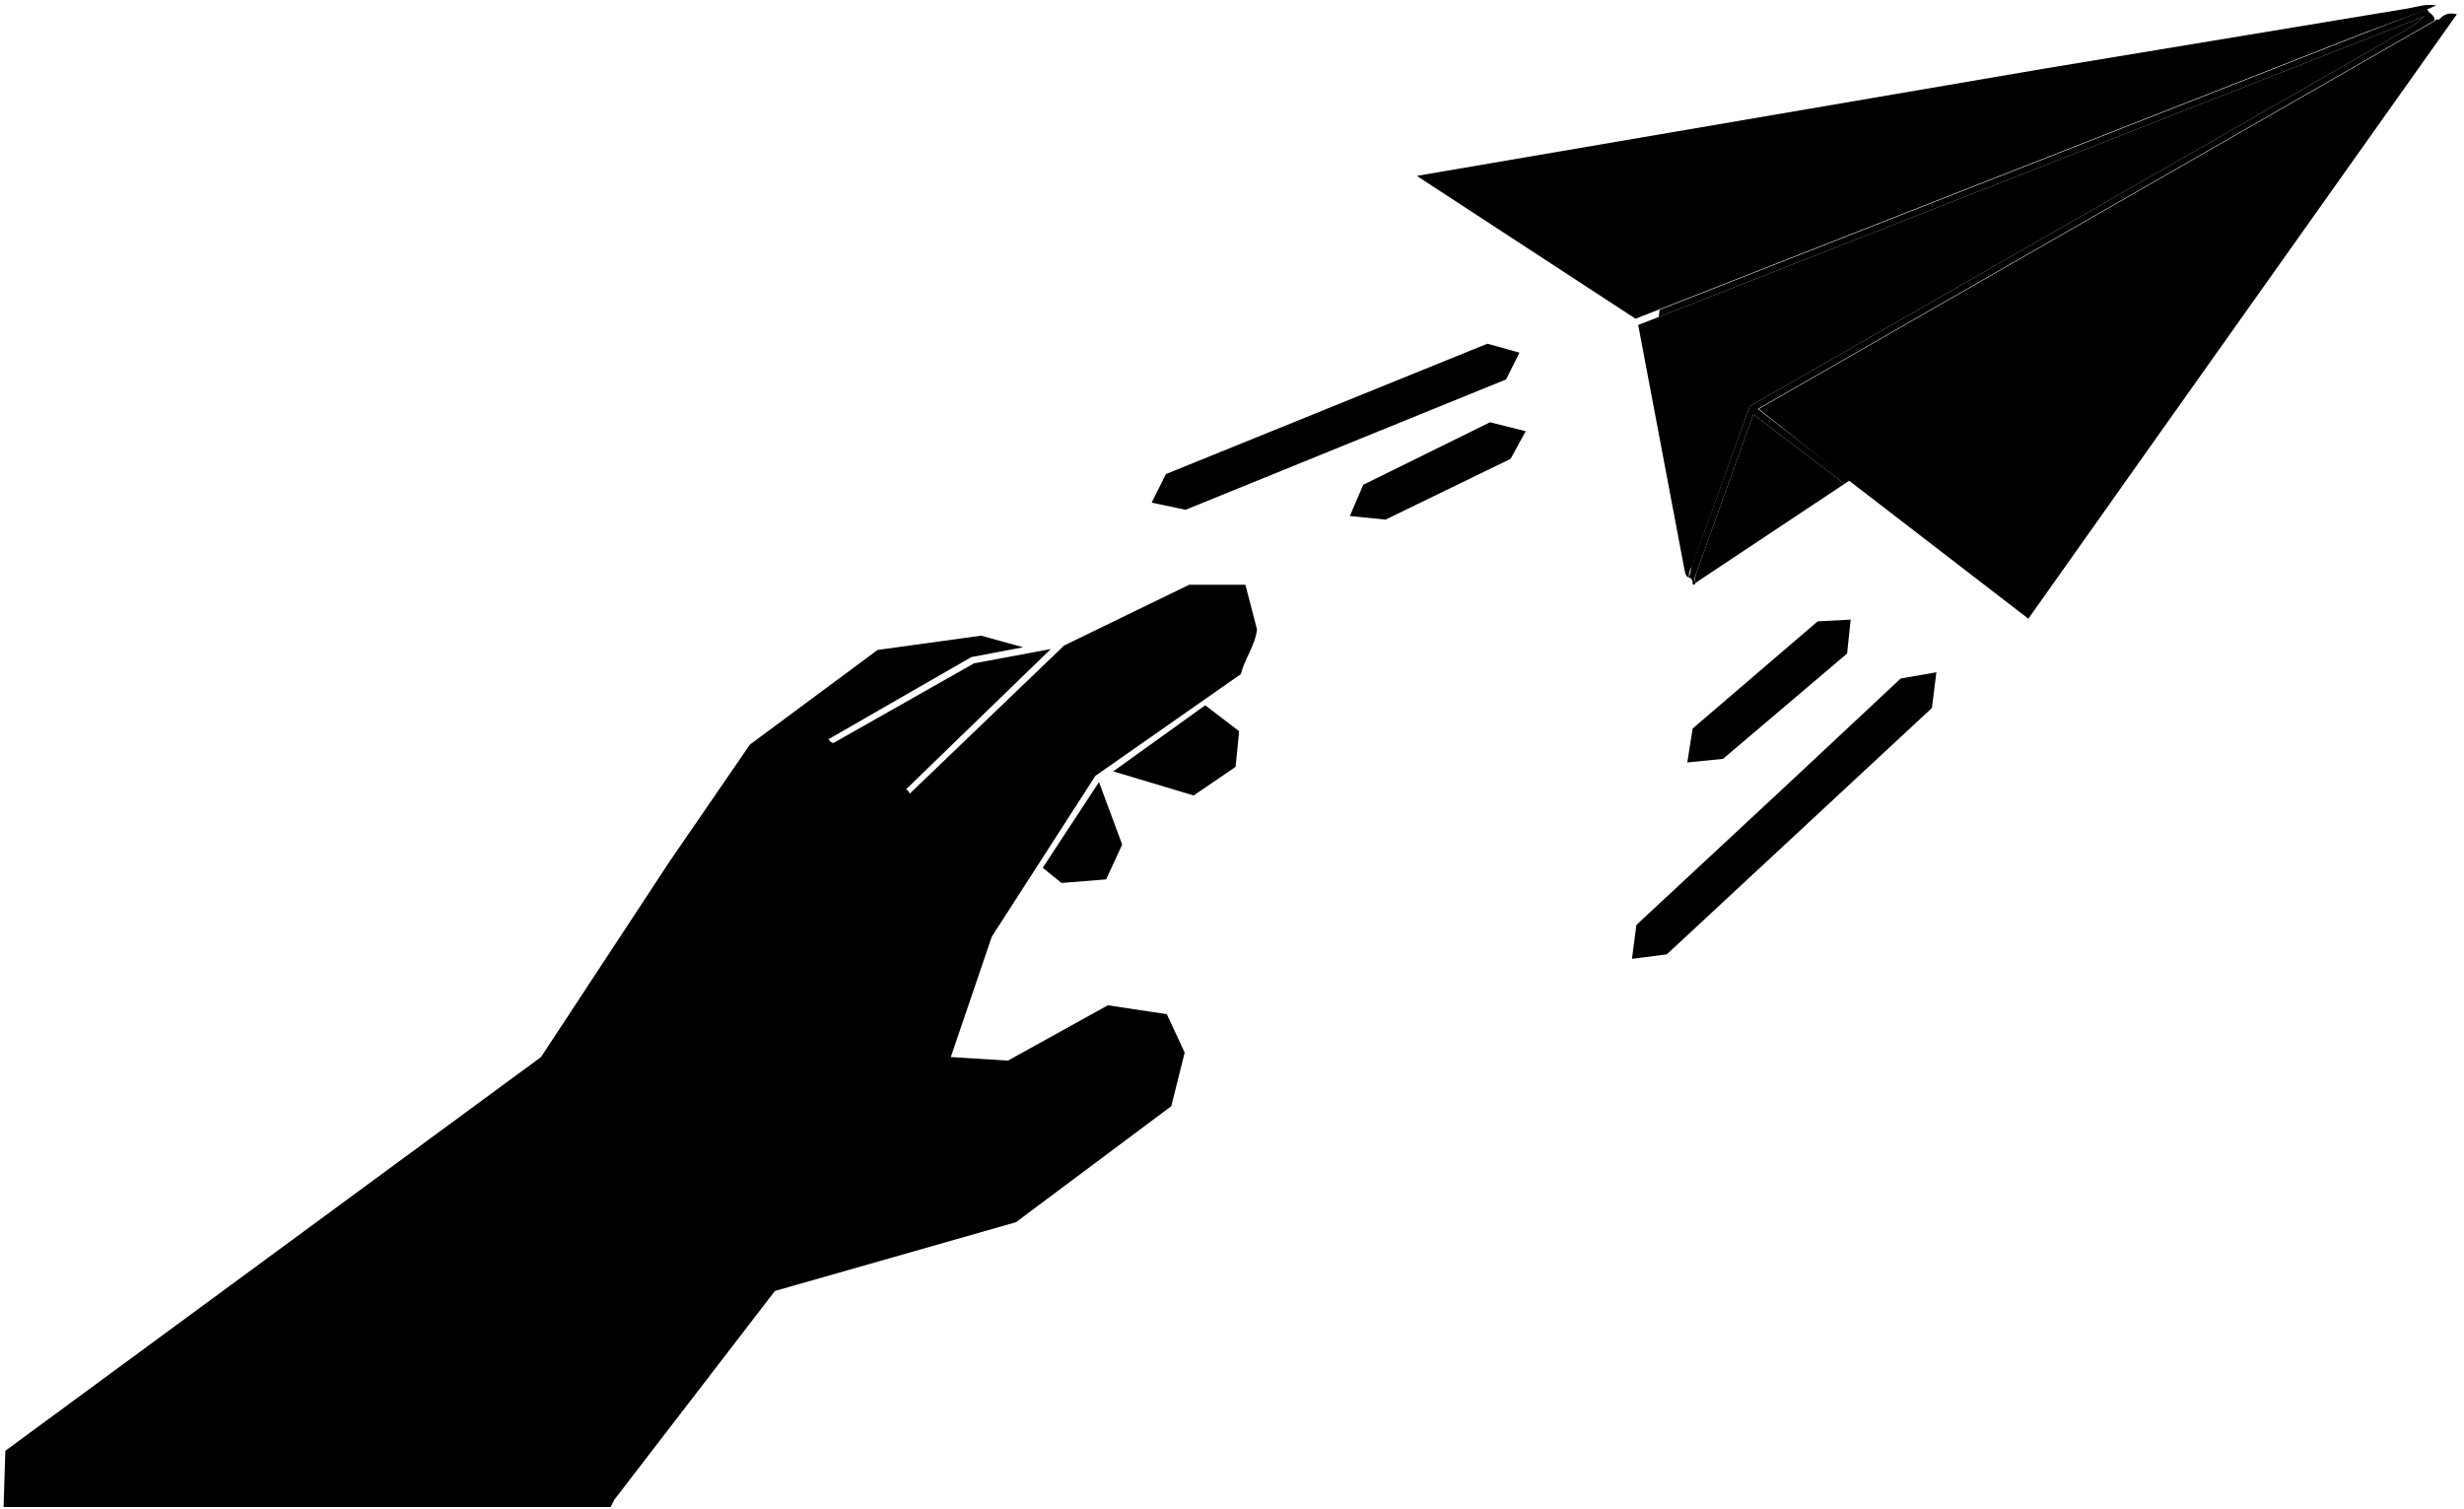
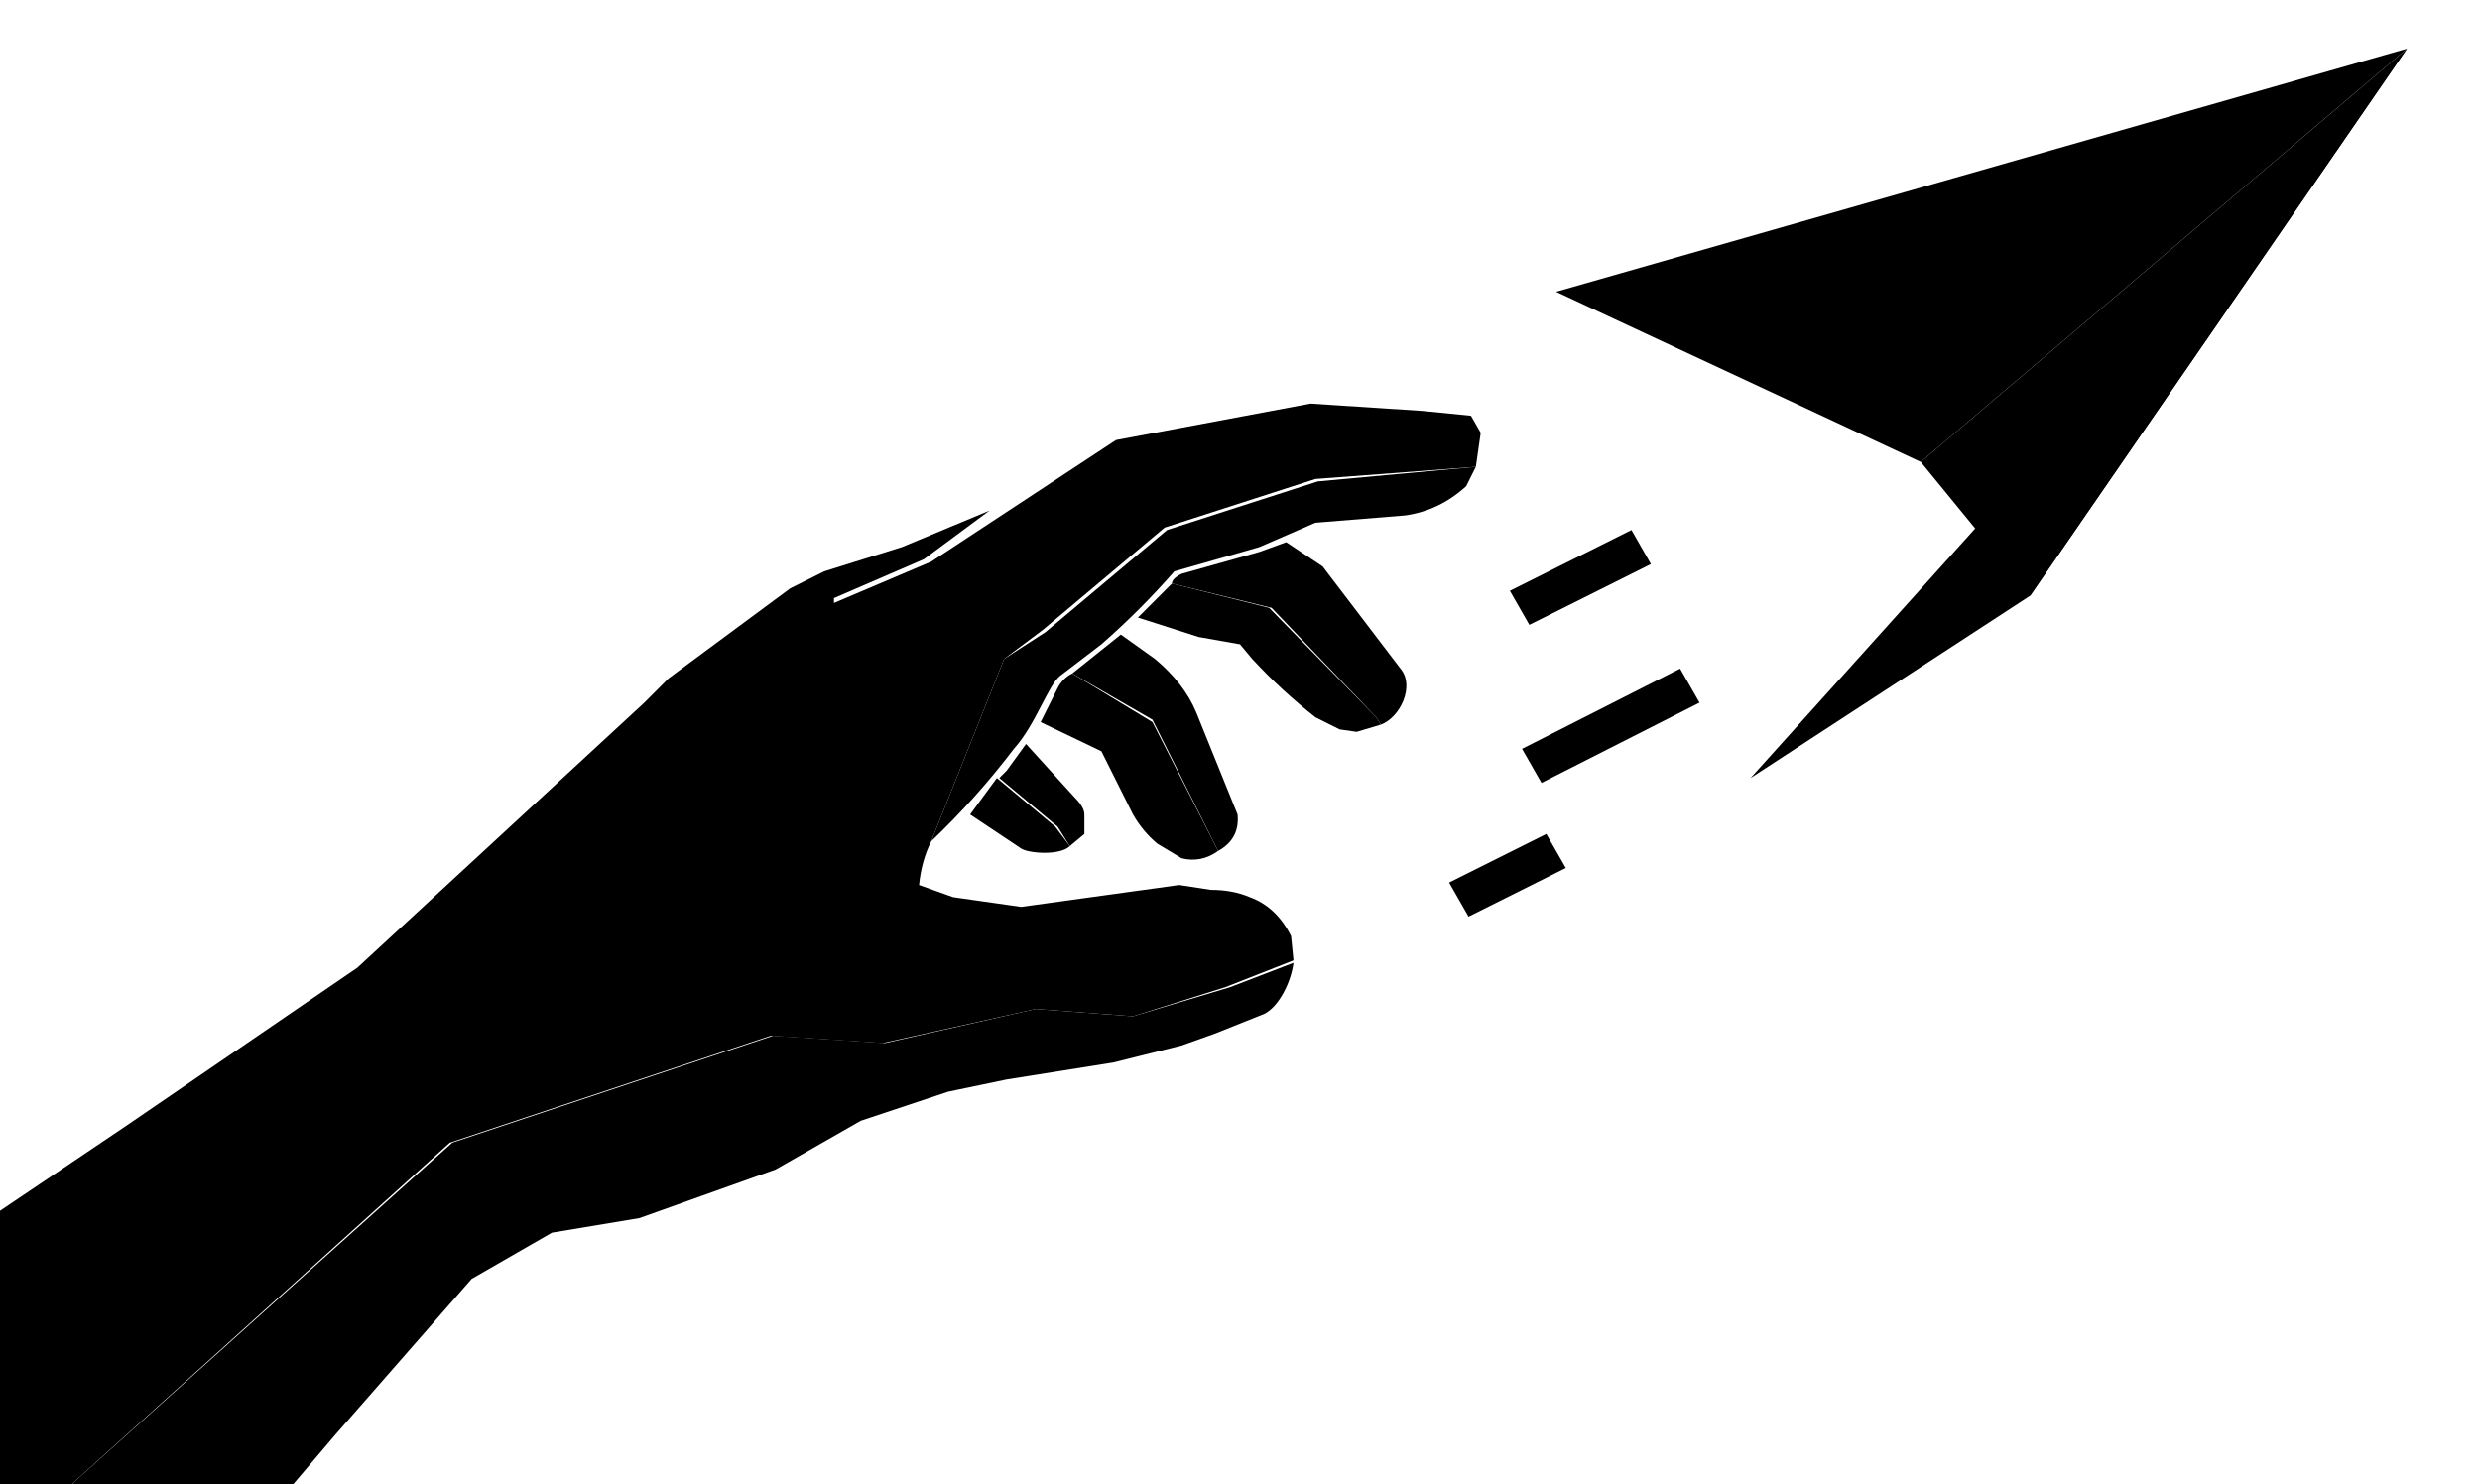
- <svg xmlns="http://www.w3.org/2000/svg" width="276" height="169" viewBox="0 0 276 169">
-   <path d="M68.4 168.8H.4l.2-6.3 60-44.1L75 96.5l9-13.1 14.3-10.6 11.6-1.6 4.7 1.3-5.8 1.1-16 9.2s.3.5.6.4l15.7-8.9 8.6-1.6-16.2 15.7q.3.2.4.5l17.3-16.6 14-6.8h6.3l1.3 5c-.2 1.8-1.4 3.3-1.8 5l-16.3 11.4-11.6 18-4.6 13.5 6.4.4 11.2-6.2 6.6 1 2 4.3-1.5 6-17.4 13-27 7.7-18 23.4z" class="p" />
-   <path d="m138.4 85.9-4.7 3.2-9-2.7L135 79l3.8 2.9zm-14.5 12.6-5 .4-2.1-1.7 6.3-9.6 2.6 7z" class="p" />
-   <path d="M207.2 53.9 197 45.8l75.8-43.5q.1-.2.4-.1l.2-.2q.7-.7 1.8-.4L242 48.4l-14.8 20.9ZM272 1l-7 2.6-79 31-2.8 1.1-24.5-16 70.2-12L269.4 1c1.3-.2 2.2-.6 3.5-.4z" class="a" />
-   <path d="M189.2 64.7q-.4-.1-.5-.8l-5.2-27.5 2.3-.9 85.8-33.7c-1.3 1.3-3 2-4.6 3l-71 40.7-6.5 18q-.4.6-.3 1.2" class="b" />
-   <path d="m182.8 107.4.5-3.8 17.2-16L212.9 76l4-.7-.5 4-29.7 27.6Zm-50-50.3-3.8-.8 1.6-3.2 36-14.6 3.6 1-1.5 3z" class="r" />
-   <path d="m272.7 2.3-75.8 43.5 10.3 8-.6.4-10.2-7.8-6.4 17.8q-.3.6-.1 1.1c0 .3-.4.2-.3 0q0-.5-.4-.6l.3-1.3 6.5-17.9 71-40.7c1.6-1 3.3-1.7 4.6-3l-85.8 33.7.1-.8 79-31 7-2.7c0 .5.8.5.8 1.3" class="c" />
-   <path d="m206.6 54.2-16.7 11.1q-.1-.5.1-1.1l6.4-17.8z" class="b" />
-   <path d="m193 85-4 .4.6-3.8 14-12 3.7-.2-.4 3.8Zm-37.8-26.8-4-.4 1.5-3.5 14.2-7 4 1-1.7 3.1Z" class="r" />
+ <svg xmlns="http://www.w3.org/2000/svg" viewBox="0 -16 102 61">
+   <g transform="">
+     <path d="m60.7 3.2-6.6.5-6.2 2-5 4.2-1.6 1.2-3 7.5q-.4.8-.5 1.8l1.4.5 2.8.4 6.5-.9 1.3.2q.9 0 1.6.3 1.1.4 1.7 1.6l.1 1-2.8 1.1-3.8 1.2-4-.3-6.3 1.4-4.6-.3L18.5 31 3 45v.2H0V33.8l5.2-3.5 9.5-6.5 11.8-10.9 1-1 5-3.7 1.4-.7 3.2-1L40.7 5 38 7l-3.7 1.6v.2l4-1.7 7.6-5 8-1.5 4.6.3 2 .2.4.7z" class="p" />
+     <path d="M53.2 23.6c-.1.8-.6 1.8-1.2 2.1l-2 .8-1.4.5-2.8.7-4.4.7-2.4.5-3.6 1.2-3.5 2-5.6 2-3.6.6-3.3 1.9-5.6 6.4-1.7 2-.2.2H3V45l15.6-14 13.2-4.4 4.6.3 6.2-1.4 4 .3 4-1.2zm7.5-20.4-.4.8q-1.1 1-2.5 1.2l-3.7.3-2.3 1-3.5 1q-1.4 1.6-3 3l-1.7 1.3c-.5.4-1 2-1.9 3a32 32 0 0 1-3.4 3.8l3-7.5L43 10l5-4.2 6.2-2z" class="q" />
+     <path d="m56.8 13.8-.2-.3L52.3 9l-4.1-1q0-.2.4-.4l3.2-.9 1.1-.4 1.5 1 3.2 4.2c.6.7 0 2-.8 2.3" class="p" />
+     <path d="M50.1 19q-.7.5-1.5.3l-1-.6q-.6-.5-1-1.2l-1.3-2.6-2.5-1.2.7-1.4q.2-.4.6-.6l3.3 2zm6.7-5.2-1 .3-.7-.1-1-.5q-1.4-1.1-2.6-2.4l-.5-.6-1.7-.3-2.5-.8L48.2 8l4 1 4.4 4.5z" class="q" />
+     <path d="m50.1 19-2.7-5.4-3.3-1.9 2-1.6 1.4 1q1.2 1 1.7 2.2l1.7 4.2q.1 1-.8 1.5" class="p" />
+     <path d="M44 18.8c-.4.4-1.7.3-2 .1l-2.1-1.4L41 16l2.4 2z" class="q" />
+     <path d="m44 18.8-.5-.8-2.4-2 .3-.3.8-1.1 2 2.2q.4.4.4.7v.8z" class="p" />
+   </g>
+   <path d="M62.9 9.7 67.9 7.2 67.1 5.8 62.1 8.3z" class="x" />
+   <path d="M63.4 16.2 69.9 12.9 69.1 11.5 62.6 14.8z" class="x" />
+   <path d="M60.4 21.7 64.4 19.7 63.6 18.3 59.6 20.3z" class="x" />
+   <path d="M99 -14 79 3 83.5 8.5z" class="c" />
+   <path d="M99 -14 83.5 8.5 72 16z" class="b" />
+   <path d="M99 -14 64 -4 79 3z" class="a" />
</svg>
